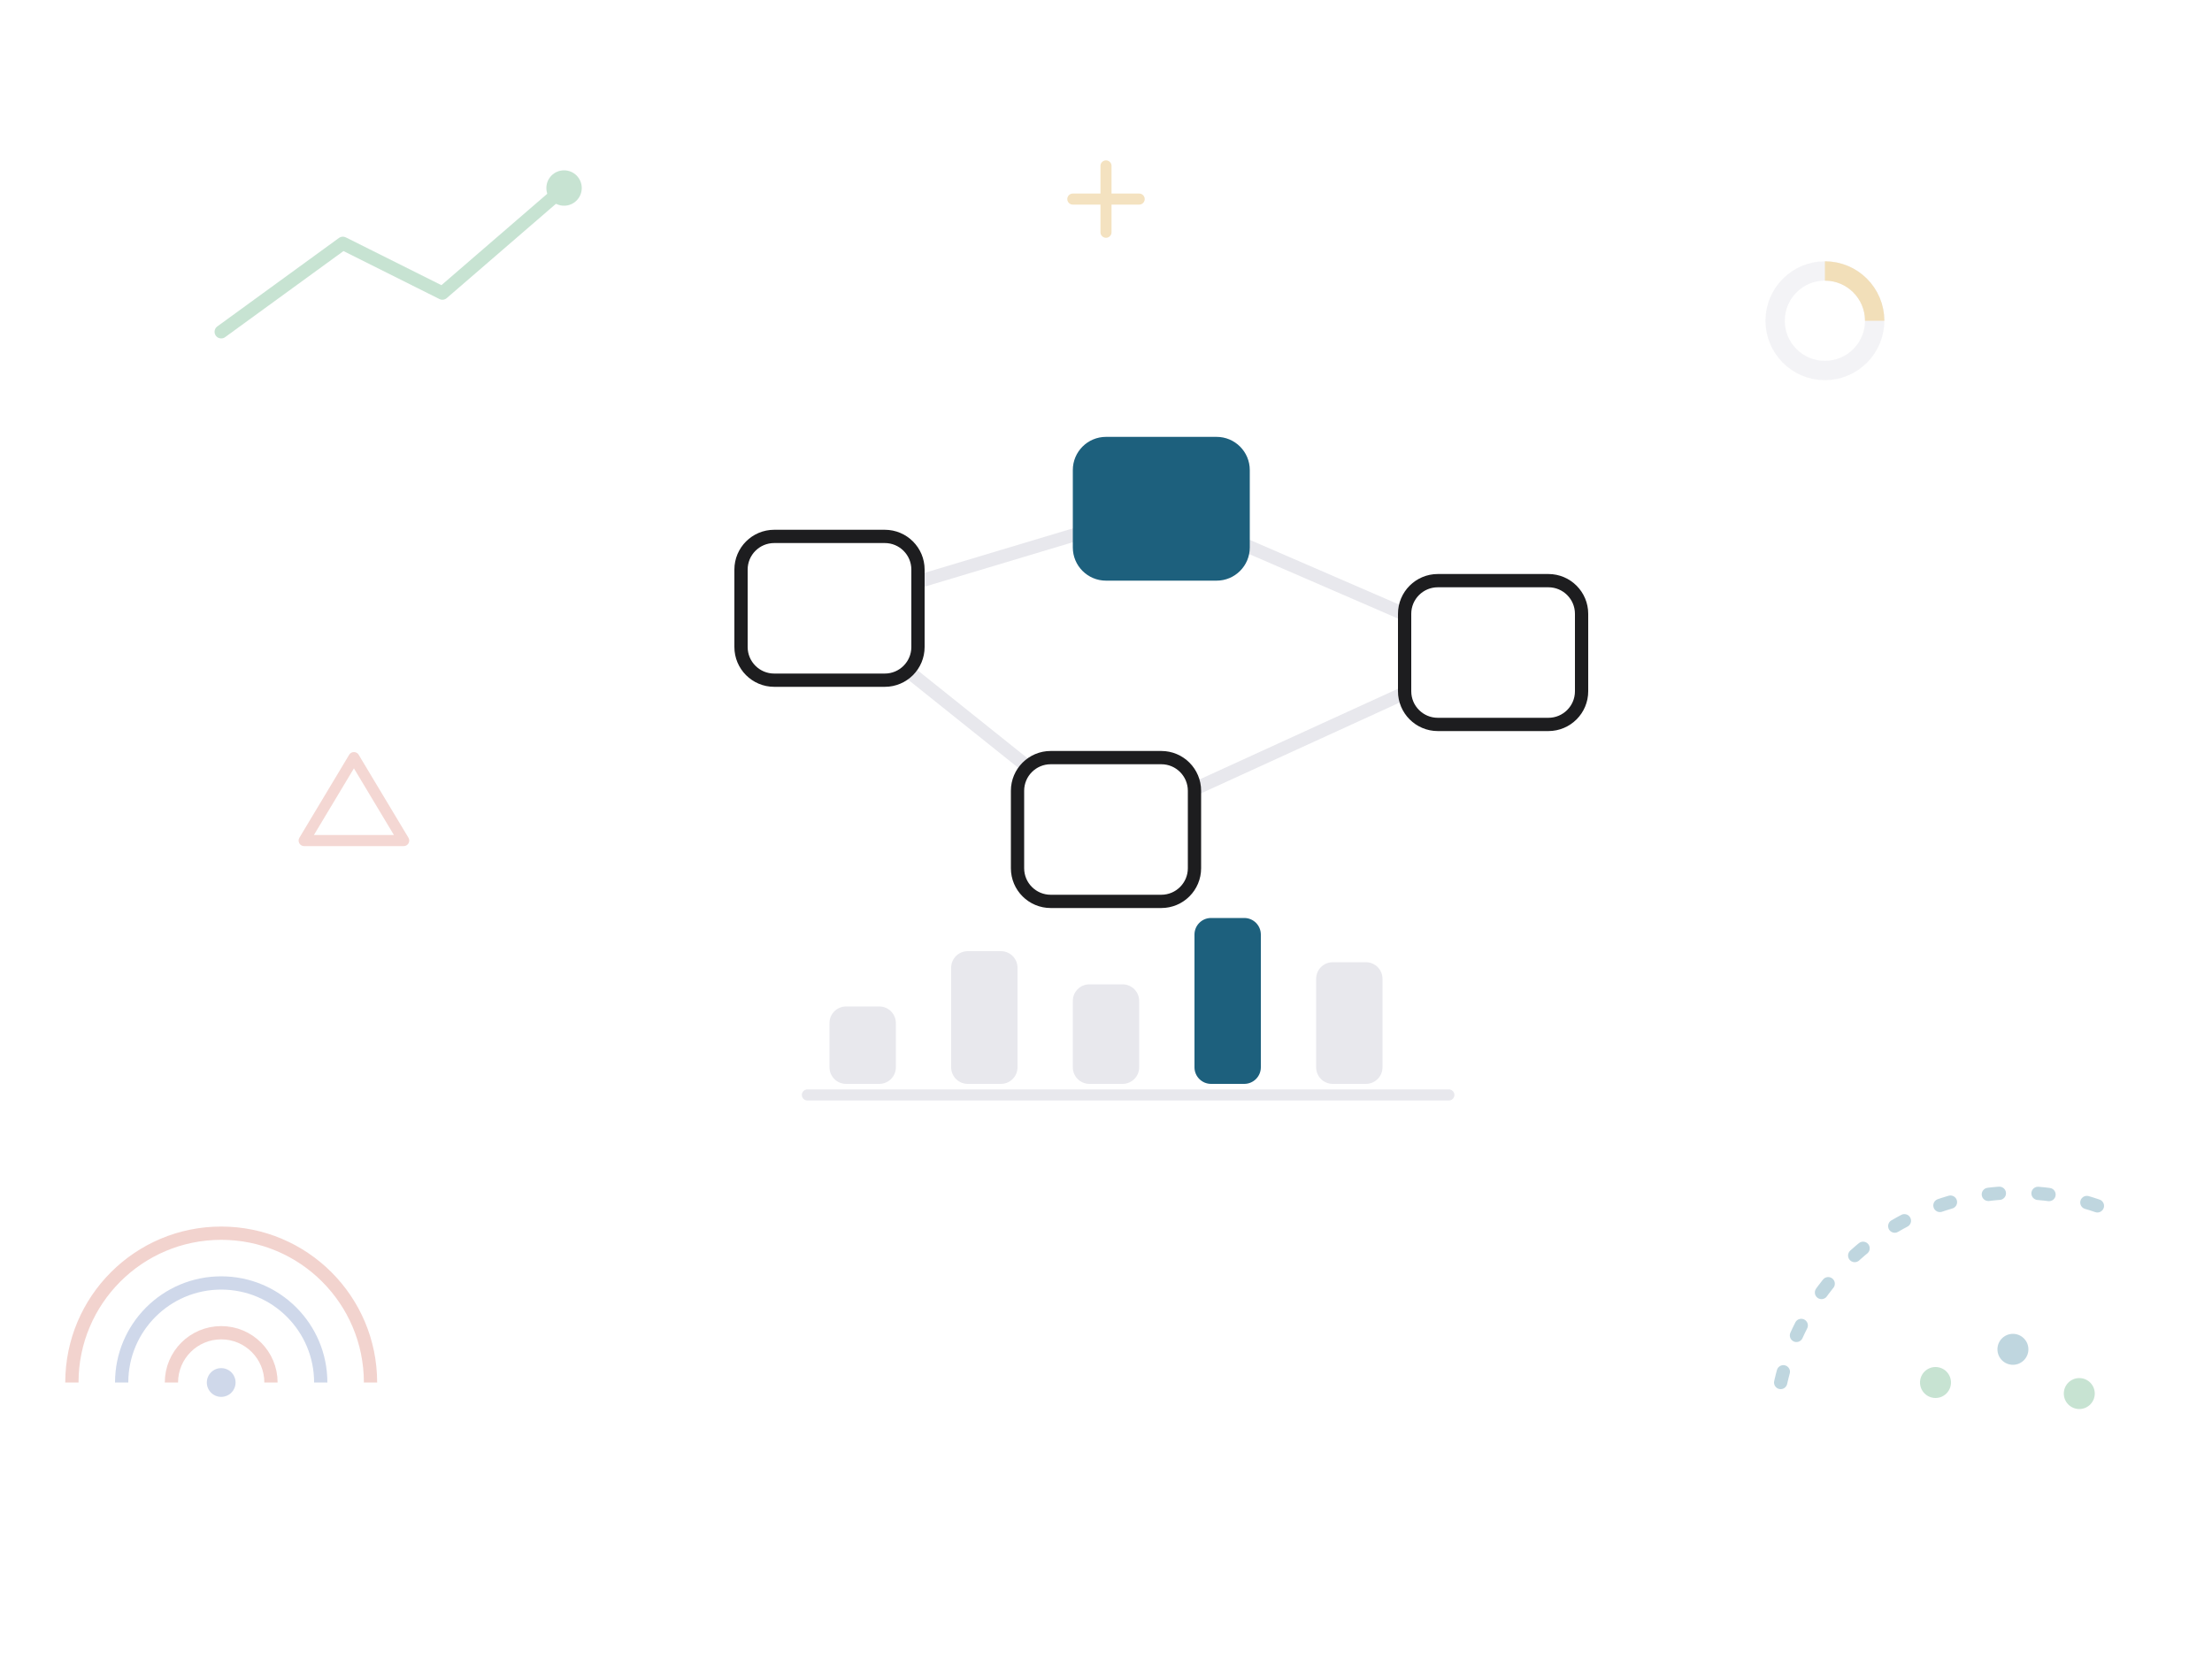
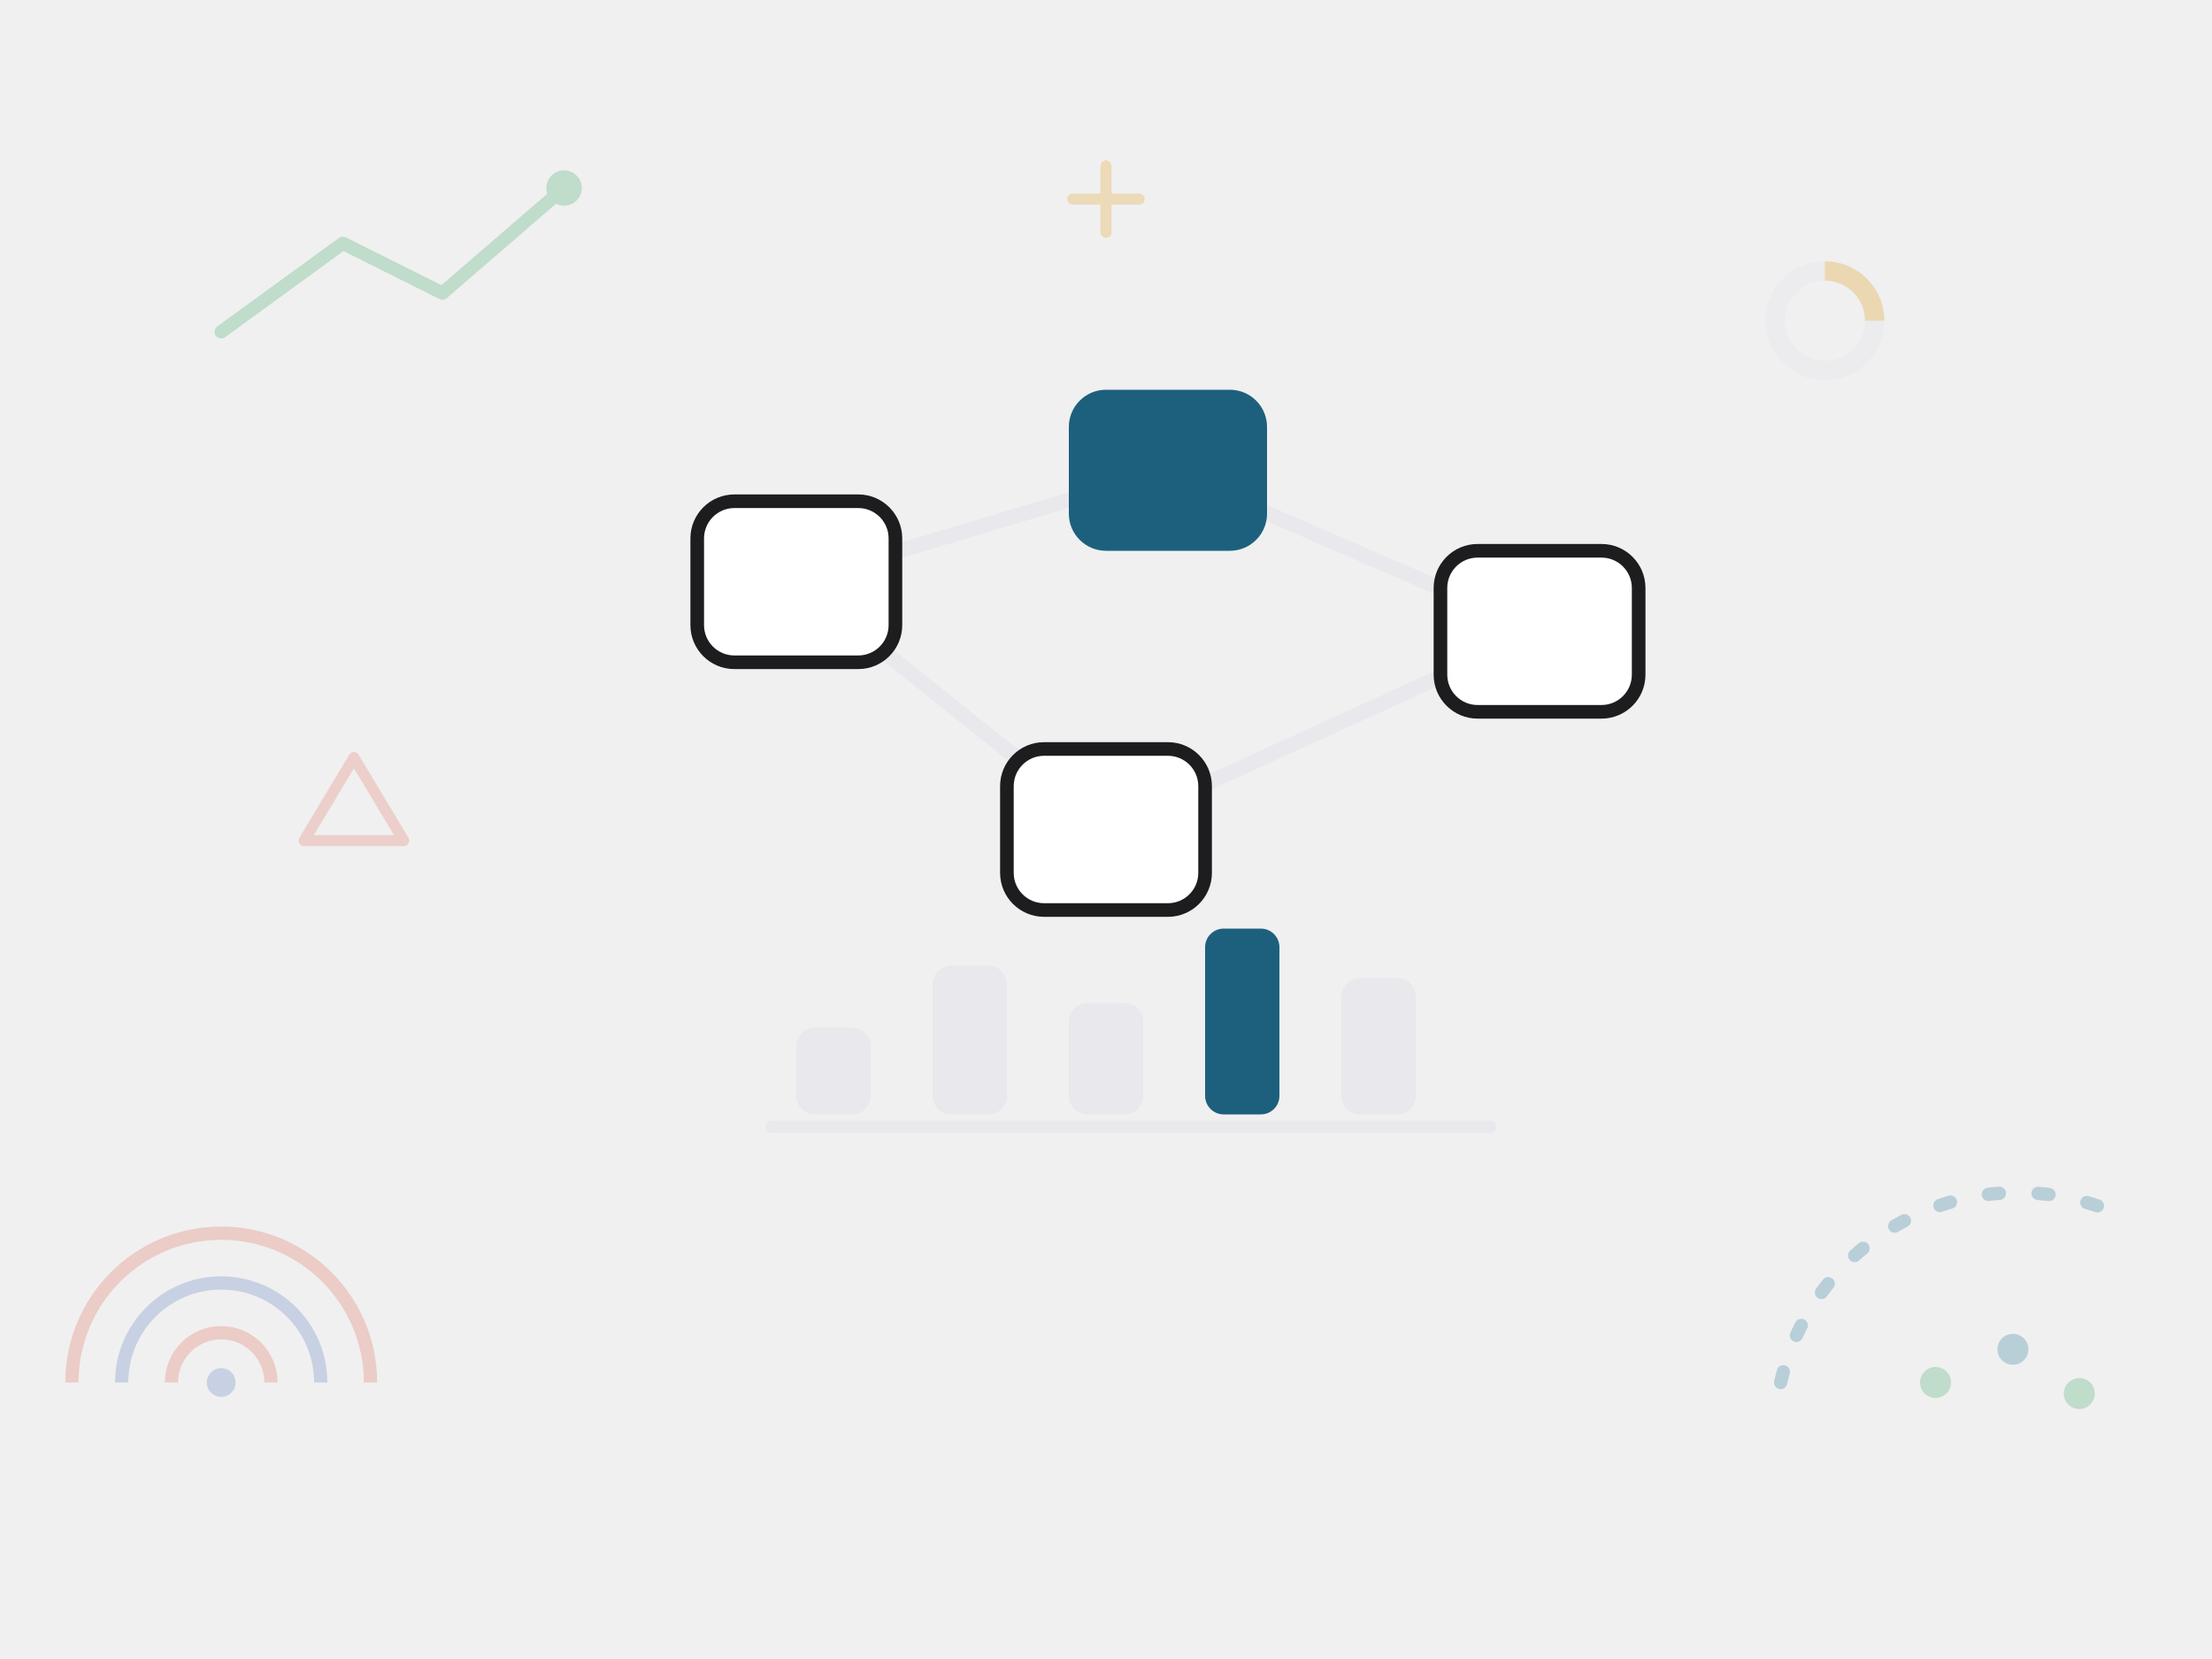
<svg xmlns="http://www.w3.org/2000/svg" width="400" height="300" viewBox="0 0 400 300">
-   <rect width="400" height="300" fill="#ffffff" />
  <g opacity="0.5">
    <g fill="none">
      <polyline points="40,60 62,44 80,53 102,34" stroke="#8fc7a6" stroke-width="2.4" stroke-linecap="round" stroke-linejoin="round" />
      <circle cx="102" cy="34" r="3.2" fill="#8fc7a6" />
    </g>
  </g>
  <g opacity="0.5">
    <g fill="none">
      <circle cx="330" cy="58" r="9" stroke="#e8e8ed" stroke-width="3.5" />
      <path d="M 330 49 A 9 9 0 0 1 339 58" stroke="#e6bf73" stroke-width="3.5" />
    </g>
  </g>
  <g opacity="0.5">
    <g fill="none">
      <path d="M 31 250 A 9 9 0 0 1 49 250" stroke="#e6a79e" stroke-width="2.4" />
      <path d="M 22 250 A 18 18 0 0 1 58 250" stroke="#9fb2d6" stroke-width="2.4" />
      <path d="M 13 250 A 27 27 0 0 1 67 250" stroke="#e6a79e" stroke-width="2.4" />
      <circle cx="40" cy="250" r="2.6" fill="#9fb2d6" />
    </g>
  </g>
  <g opacity="0.5">
    <path d="M 322 250 A 44 44 0 0 1 384 220" fill="none" stroke="#7faec0" stroke-width="2.4" stroke-dasharray="2 7" stroke-linecap="round" />
    <circle cx="350" cy="250" r="2.8" fill="#8fc7a6" />
    <circle cx="364" cy="244" r="2.8" fill="#7faec0" />
    <circle cx="376" cy="252" r="2.8" fill="#8fc7a6" />
  </g>
  <g opacity="0.45">
    <g stroke="#e6bf73" stroke-width="2" stroke-linecap="round">
      <line x1="194" y1="36" x2="206" y2="36" />
      <line x1="200" y1="30" x2="200" y2="42" />
    </g>
  </g>
  <g opacity="0.45">
    <path d="M 64 137 l 9 15 l -18 0 z" fill="none" stroke="#e6a79e" stroke-width="2" stroke-linejoin="round" />
  </g>
-   <g fill="none" stroke="#1d1d1f" stroke-width="2.4" stroke-linecap="round" stroke-linejoin="round">
+   <g transform="translate(200 150) scale(1.12) translate(-200 -150)" fill="none" stroke="#1d1d1f" stroke-width="2.2" stroke-linecap="round" stroke-linejoin="round">
    <line x1="150" y1="110" x2="210" y2="92" stroke="#e8e8ed" stroke-width="2.4" />
    <line x1="210" y1="92" x2="270" y2="118" stroke="#e8e8ed" stroke-width="2.4" />
    <line x1="150" y1="110" x2="200" y2="150" stroke="#e8e8ed" stroke-width="2.4" />
    <line x1="200" y1="150" x2="270" y2="118" stroke="#e8e8ed" stroke-width="2.4" />
    <rect x="134" y="97" width="32" height="26" rx="6" fill="#ffffff" />
    <rect x="194" y="79" width="32" height="26" rx="6" fill="#1d607d" stroke="none" />
    <rect x="254" y="105" width="32" height="26" rx="6" fill="#ffffff" />
    <rect x="184" y="137" width="32" height="26" rx="6" fill="#ffffff" />
    <rect x="150" y="182" width="12" height="14" rx="3" fill="#e8e8ed" stroke="none" />
    <rect x="172" y="172" width="12" height="24" rx="3" fill="#e8e8ed" stroke="none" />
    <rect x="194" y="178" width="12" height="18" rx="3" fill="#e8e8ed" stroke="none" />
    <rect x="216" y="166" width="12" height="30" rx="3" fill="#1d607d" stroke="none" />
    <rect x="238" y="174" width="12" height="22" rx="3" fill="#e8e8ed" stroke="none" />
    <line x1="146" y1="198" x2="262" y2="198" stroke="#e8e8ed" stroke-width="2" />
  </g>
</svg>
